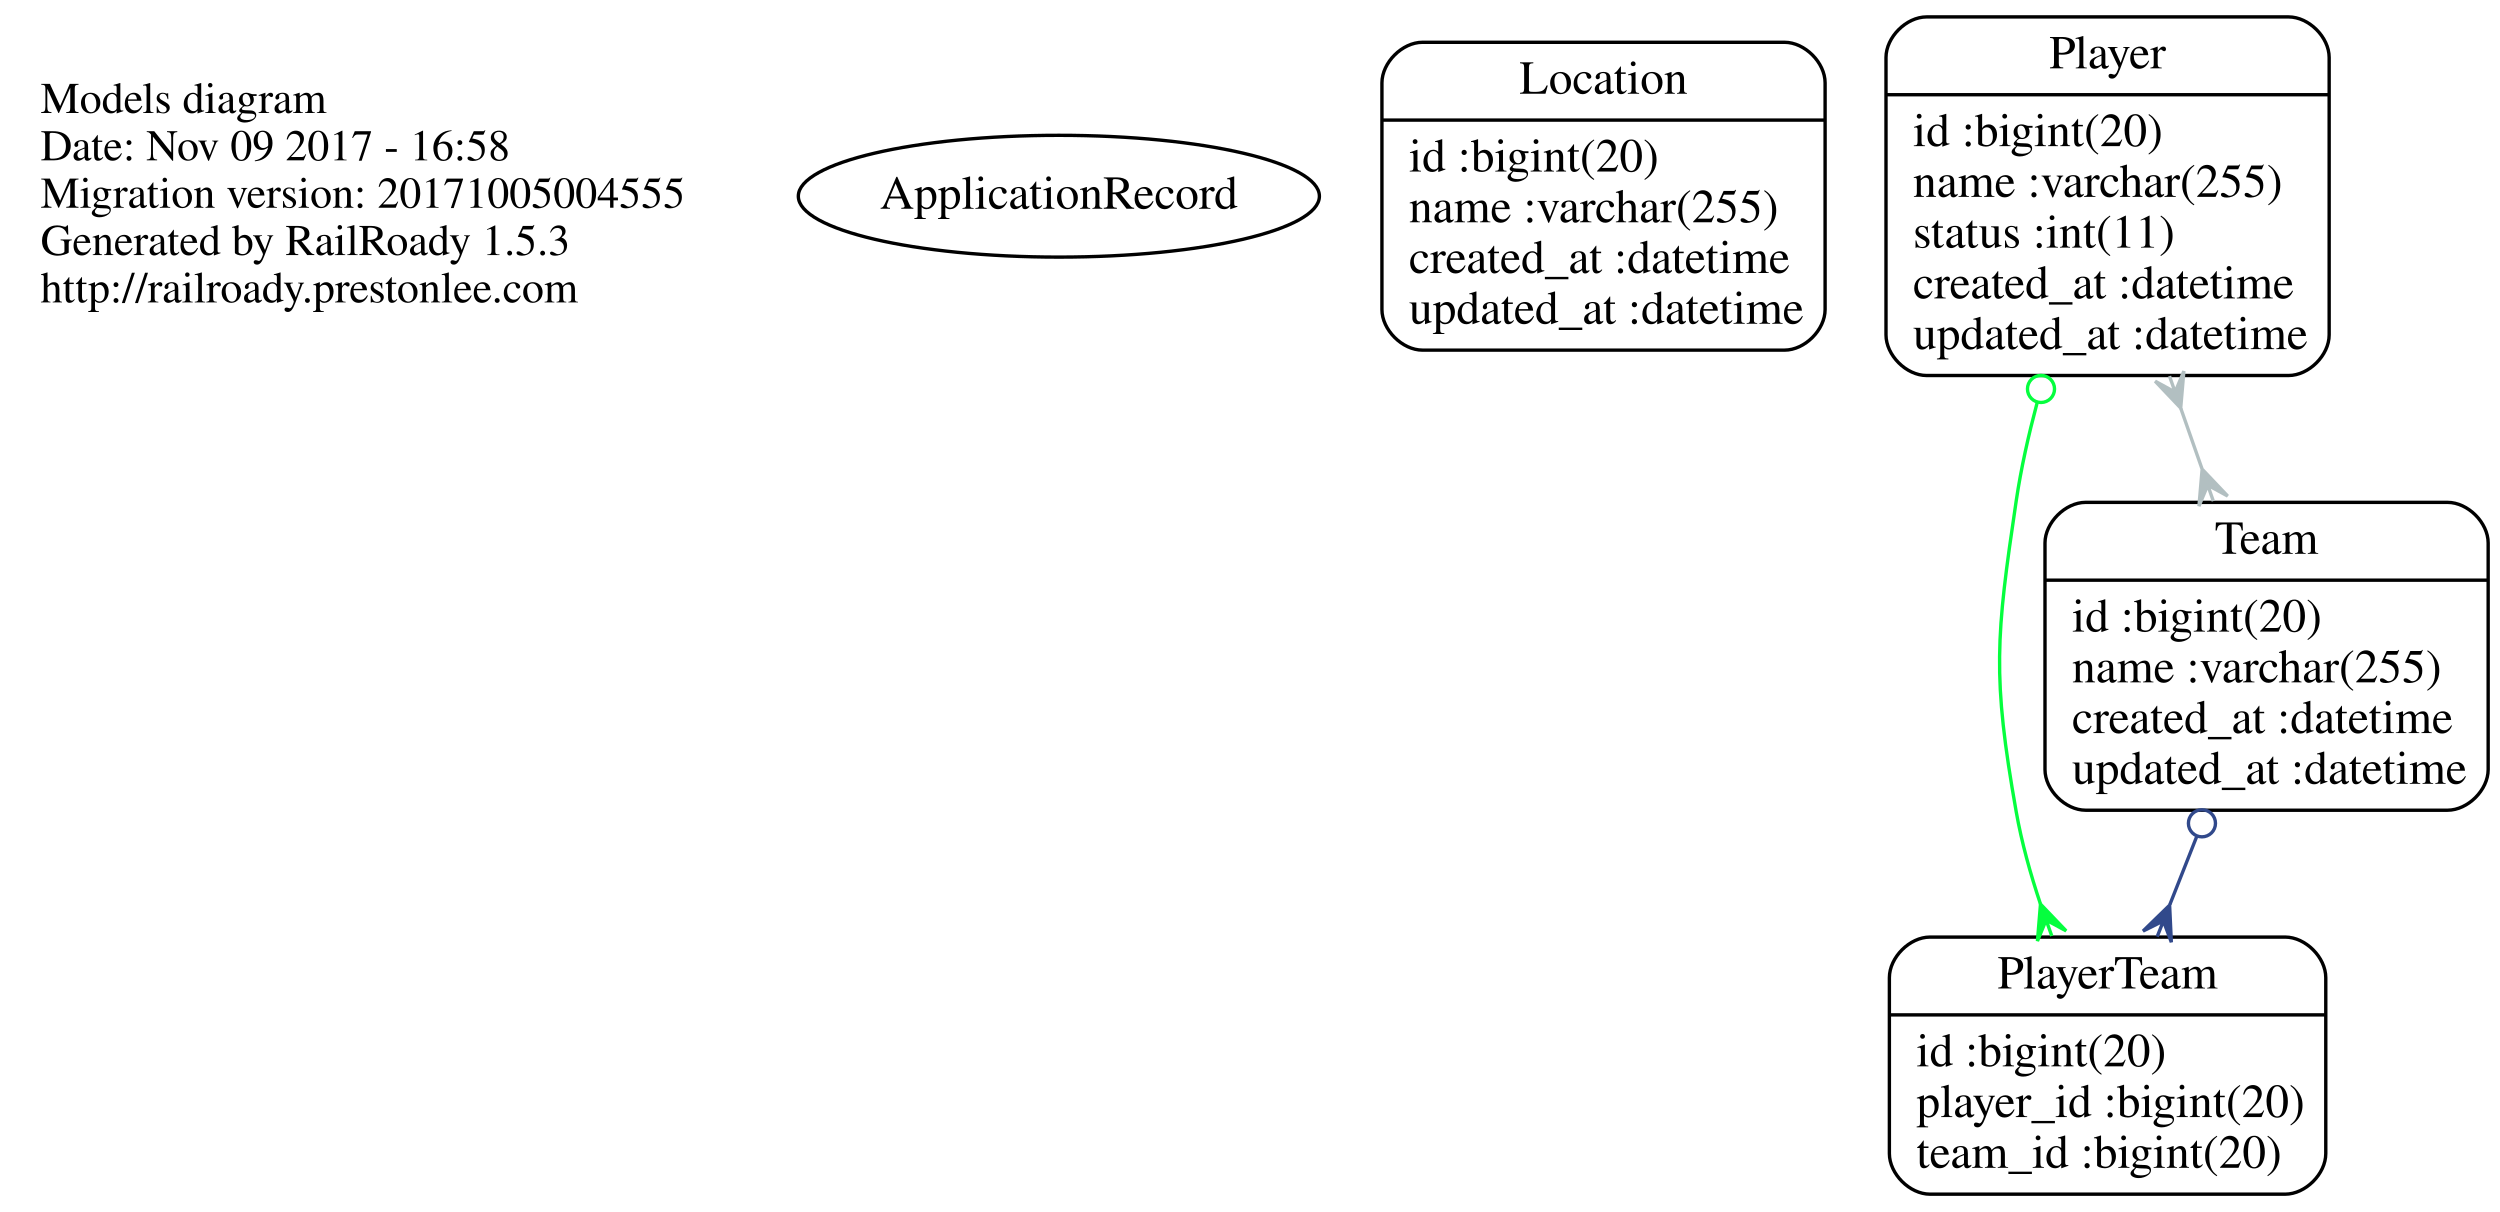
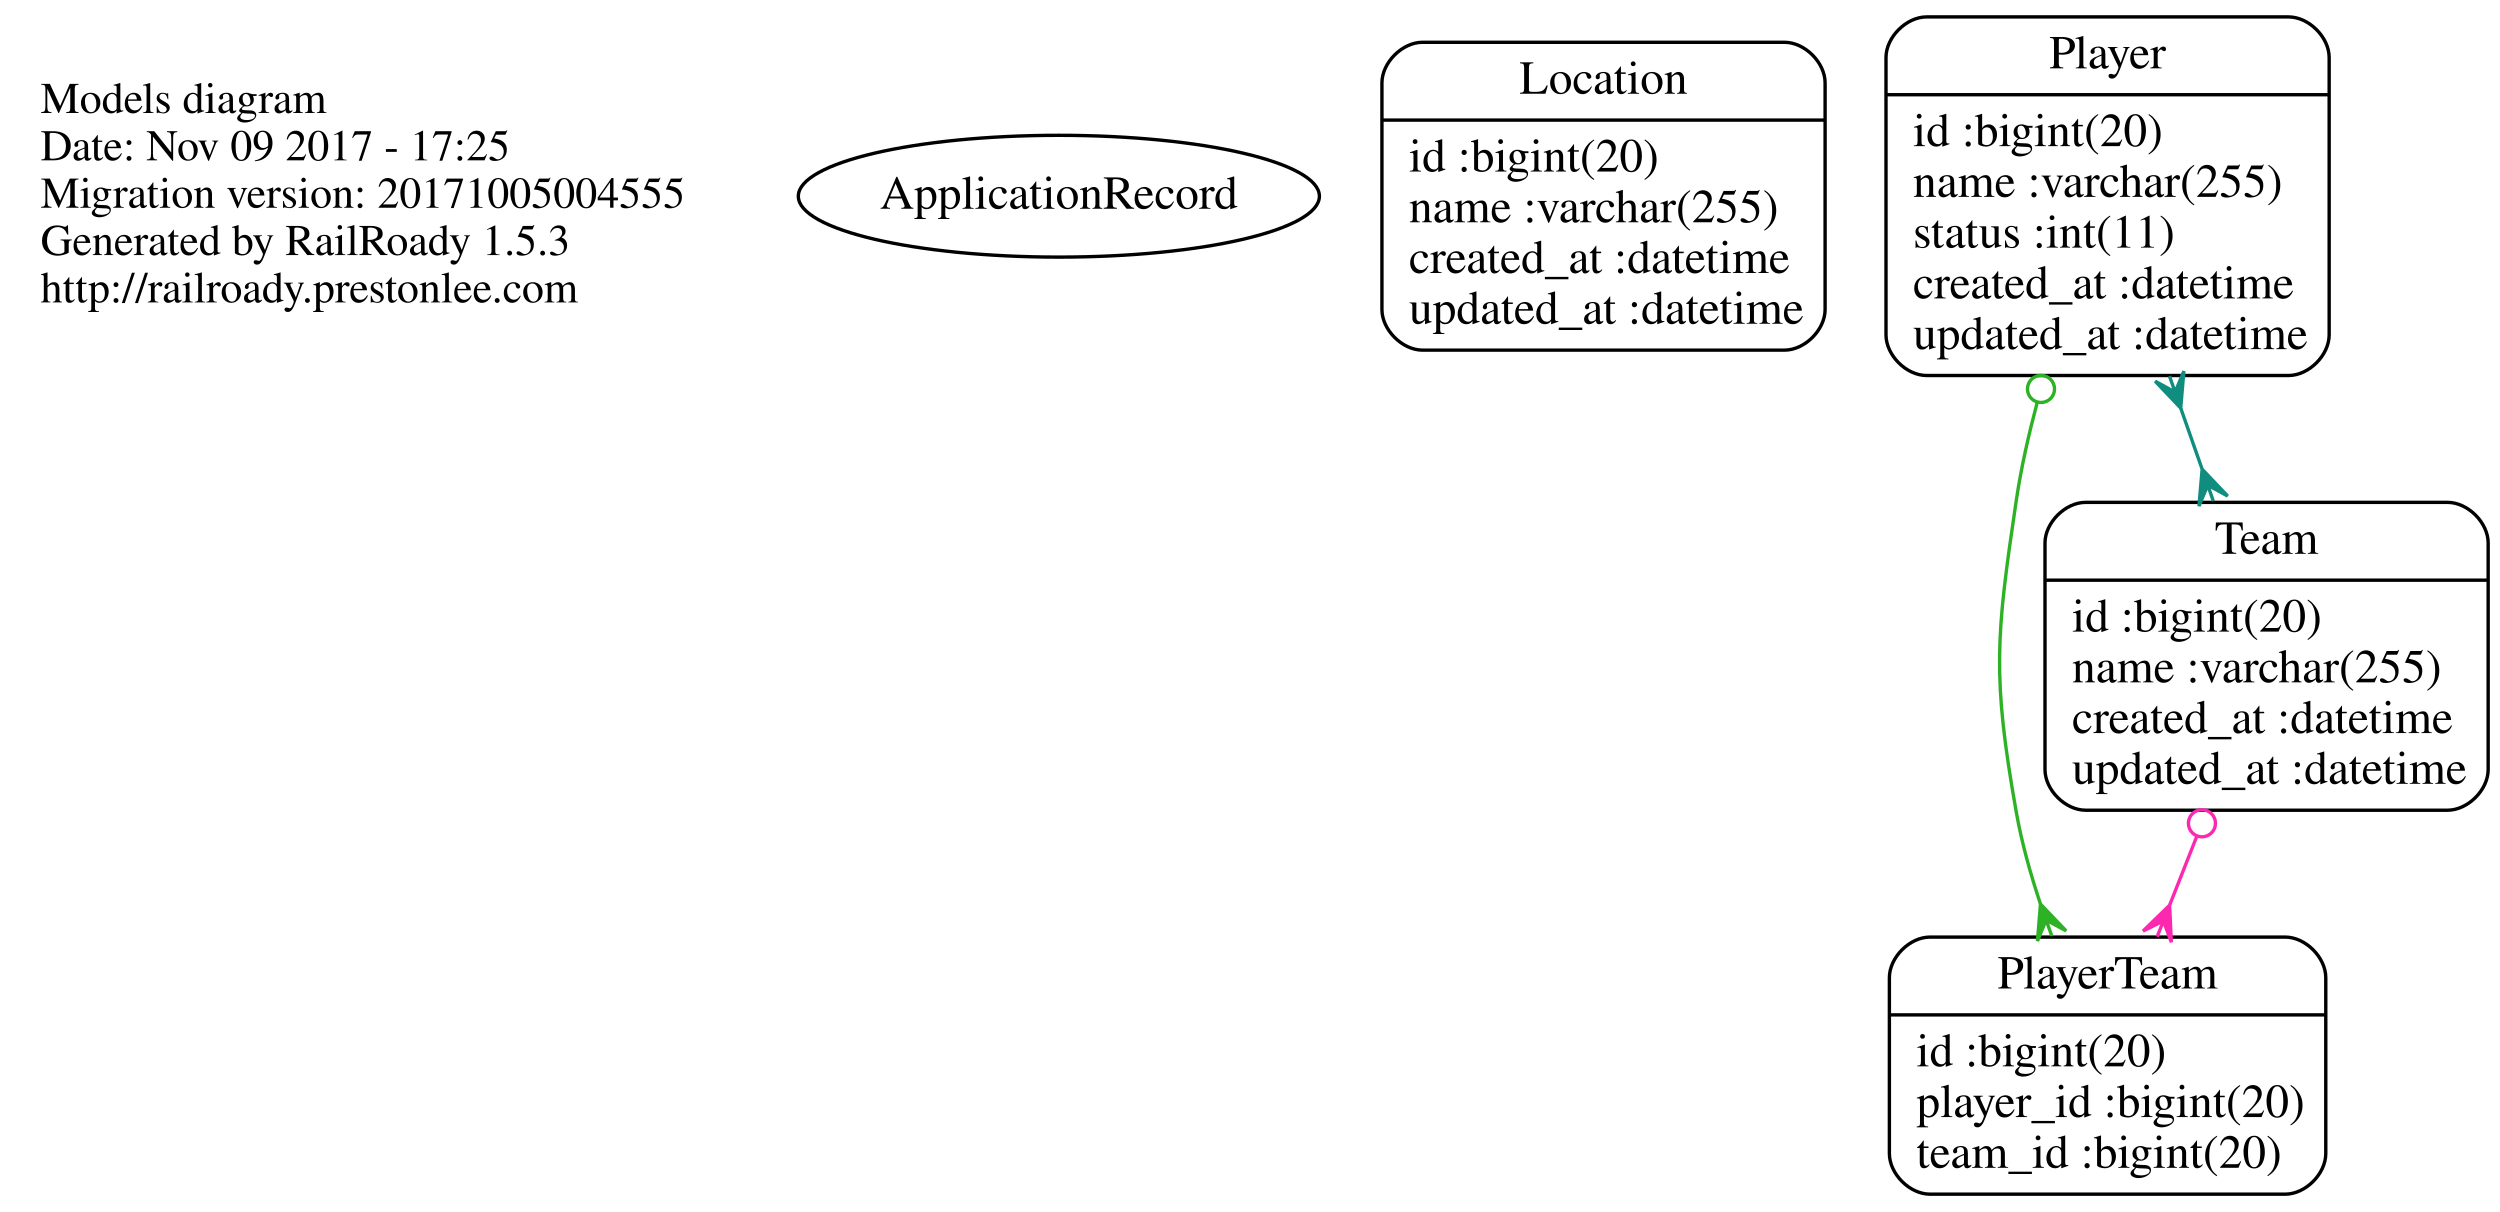
<svg xmlns="http://www.w3.org/2000/svg" width="739pt" height="358pt" viewBox="0.00 0.00 739.00 358.00">
  <g id="graph0" class="graph" transform="scale(1 1) rotate(0) translate(4 354)">
    <polygon fill="none" stroke="none" points="-4,4 -4,-354 735,-354 735,4 -4,4" />
    <g id="node1" class="node">
      <text text-anchor="start" x="8" y="-320.6" font-family="Times,serif" font-size="13.00">Models diagram</text>
-       <text text-anchor="start" x="8" y="-306.6" font-family="Times,serif" font-size="13.00">Date: Nov 09 2017 - 16:58</text>
+       <text text-anchor="start" x="8" y="-306.6" font-family="Times,serif" font-size="13.00">Date: Nov 09 2017 - 17:25</text>
      <text text-anchor="start" x="8" y="-292.6" font-family="Times,serif" font-size="13.00">Migration version: 20171005004555</text>
      <text text-anchor="start" x="8" y="-278.6" font-family="Times,serif" font-size="13.00">Generated by RailRoady 1.5.3</text>
      <text text-anchor="start" x="8" y="-264.6" font-family="Times,serif" font-size="13.00">http://railroady.prestonlee.com</text>
    </g>
    <g id="node2" class="node">
      <ellipse fill="none" stroke="black" cx="309" cy="-296" rx="77.015" ry="18" />
      <text text-anchor="middle" x="309" y="-292.3" font-family="Times,serif" font-size="14.00">ApplicationRecord</text>
    </g>
    <g id="node3" class="node">
      <path fill="none" stroke="black" d="M416.5,-250.5C416.5,-250.5 523.5,-250.5 523.5,-250.5 529.5,-250.5 535.5,-256.5 535.5,-262.5 535.5,-262.5 535.5,-329.5 535.5,-329.5 535.5,-335.5 529.5,-341.5 523.5,-341.5 523.5,-341.5 416.5,-341.5 416.5,-341.5 410.5,-341.5 404.5,-335.5 404.5,-329.5 404.5,-329.5 404.5,-262.5 404.5,-262.5 404.5,-256.5 410.5,-250.5 416.5,-250.5" />
      <text text-anchor="middle" x="470" y="-326.3" font-family="Times,serif" font-size="14.00">Location</text>
      <polyline fill="none" stroke="black" points="404.5,-318.5 535.5,-318.5 " />
      <text text-anchor="start" x="412.5" y="-303.3" font-family="Times,serif" font-size="14.00">id :bigint(20)</text>
      <text text-anchor="start" x="412.5" y="-288.3" font-family="Times,serif" font-size="14.00">name :varchar(255)</text>
      <text text-anchor="start" x="412.5" y="-273.3" font-family="Times,serif" font-size="14.00">created_at :datetime</text>
      <text text-anchor="start" x="412.5" y="-258.3" font-family="Times,serif" font-size="14.00">updated_at :datetime</text>
    </g>
    <g id="node4" class="node">
      <path fill="none" stroke="black" d="M565.5,-243C565.5,-243 672.5,-243 672.5,-243 678.5,-243 684.5,-249 684.5,-255 684.5,-255 684.5,-337 684.5,-337 684.5,-343 678.5,-349 672.5,-349 672.5,-349 565.5,-349 565.5,-349 559.5,-349 553.5,-343 553.5,-337 553.5,-337 553.5,-255 553.5,-255 553.5,-249 559.5,-243 565.5,-243" />
      <text text-anchor="middle" x="619" y="-333.8" font-family="Times,serif" font-size="14.00">Player</text>
      <polyline fill="none" stroke="black" points="553.5,-326 684.5,-326 " />
      <text text-anchor="start" x="561.5" y="-310.8" font-family="Times,serif" font-size="14.00">id :bigint(20)</text>
      <text text-anchor="start" x="561.5" y="-295.8" font-family="Times,serif" font-size="14.00">name :varchar(255)</text>
      <text text-anchor="start" x="561.5" y="-280.8" font-family="Times,serif" font-size="14.00">status :int(11)</text>
      <text text-anchor="start" x="561.5" y="-265.8" font-family="Times,serif" font-size="14.00">created_at :datetime</text>
      <text text-anchor="start" x="561.5" y="-250.8" font-family="Times,serif" font-size="14.00">updated_at :datetime</text>
    </g>
    <g id="node5" class="node">
      <path fill="none" stroke="black" d="M566.5,-1C566.5,-1 671.5,-1 671.5,-1 677.5,-1 683.5,-7 683.5,-13 683.5,-13 683.5,-65 683.5,-65 683.5,-71 677.5,-77 671.5,-77 671.5,-77 566.5,-77 566.5,-77 560.5,-77 554.5,-71 554.5,-65 554.5,-65 554.5,-13 554.5,-13 554.5,-7 560.5,-1 566.5,-1" />
      <text text-anchor="middle" x="619" y="-61.8" font-family="Times,serif" font-size="14.00">PlayerTeam</text>
      <polyline fill="none" stroke="black" points="554.5,-54 683.5,-54 " />
      <text text-anchor="start" x="562.5" y="-38.8" font-family="Times,serif" font-size="14.00">id :bigint(20)</text>
      <text text-anchor="start" x="562.5" y="-23.8" font-family="Times,serif" font-size="14.00">player_id :bigint(20)</text>
      <text text-anchor="start" x="562.5" y="-8.8" font-family="Times,serif" font-size="14.00">team_id :bigint(20)</text>
    </g>
    <g id="edge1" class="edge">
-       <path fill="none" stroke="#05fe3e" d="M598.173,-234.925C595.613,-225.355 593.407,-215.483 592,-206 586,-165.554 584.884,-154.265 592,-114 593.591,-105 596.191,-95.656 599.165,-86.761" />
-       <ellipse fill="none" stroke="#05fe3e" cx="599.32" cy="-239.026" rx="4" ry="4" />
-       <polygon fill="#05fe3e" stroke="#05fe3e" points="599.169,-86.749 606.75,-78.826 600.839,-82.036 602.509,-77.323 602.509,-77.323 602.509,-77.323 600.839,-82.036 598.267,-75.82 599.169,-86.749 599.169,-86.749" />
+       <path fill="none" stroke="#2cb224" d="M598.173,-234.925C595.613,-225.355 593.407,-215.483 592,-206 586,-165.554 584.884,-154.265 592,-114 593.591,-105 596.191,-95.656 599.165,-86.761" />
+       <ellipse fill="none" stroke="#2cb224" cx="599.32" cy="-239.026" rx="4" ry="4" />
+       <polygon fill="#2cb224" stroke="#2cb224" points="599.169,-86.749 606.75,-78.826 600.839,-82.036 602.509,-77.323 602.509,-77.323 602.509,-77.323 600.839,-82.036 598.267,-75.82 599.169,-86.749 599.169,-86.749" />
    </g>
    <g id="node6" class="node">
      <path fill="none" stroke="black" d="M612.5,-114.5C612.5,-114.5 719.5,-114.5 719.5,-114.5 725.5,-114.5 731.5,-120.5 731.5,-126.5 731.5,-126.5 731.5,-193.5 731.5,-193.5 731.5,-199.5 725.5,-205.5 719.5,-205.5 719.5,-205.5 612.5,-205.5 612.5,-205.5 606.5,-205.5 600.5,-199.5 600.5,-193.5 600.5,-193.5 600.5,-126.5 600.5,-126.5 600.5,-120.5 606.5,-114.5 612.5,-114.5" />
      <text text-anchor="middle" x="666" y="-190.3" font-family="Times,serif" font-size="14.00">Team</text>
      <polyline fill="none" stroke="black" points="600.5,-182.5 731.5,-182.5 " />
      <text text-anchor="start" x="608.5" y="-167.3" font-family="Times,serif" font-size="14.00">id :bigint(20)</text>
      <text text-anchor="start" x="608.5" y="-152.3" font-family="Times,serif" font-size="14.00">name :varchar(255)</text>
      <text text-anchor="start" x="608.5" y="-137.3" font-family="Times,serif" font-size="14.00">created_at :datetime</text>
      <text text-anchor="start" x="608.5" y="-122.3" font-family="Times,serif" font-size="14.00">updated_at :datetime</text>
    </g>
    <g id="edge2" class="edge">
-       <path fill="none" stroke="#b2bfc1" d="M640.653,-233.266C642.728,-227.351 644.821,-221.382 646.869,-215.543" />
-       <polygon fill="#b2bfc1" stroke="#b2bfc1" points="640.616,-233.372 633.06,-241.319 638.961,-238.09 637.306,-242.808 637.306,-242.808 637.306,-242.808 638.961,-238.09 641.552,-244.298 640.616,-233.372 640.616,-233.372" />
-       <polygon fill="#b2bfc1" stroke="#b2bfc1" points="646.951,-215.31 654.507,-207.363 648.606,-210.592 650.261,-205.873 650.261,-205.873 650.261,-205.873 648.606,-210.592 646.014,-204.384 646.951,-215.31 646.951,-215.31" />
+       <path fill="none" stroke="#108d7e" d="M640.653,-233.266C642.728,-227.351 644.821,-221.382 646.869,-215.543" />
+       <polygon fill="#108d7e" stroke="#108d7e" points="640.616,-233.372 633.06,-241.319 638.961,-238.09 637.306,-242.808 637.306,-242.808 637.306,-242.808 638.961,-238.09 641.552,-244.298 640.616,-233.372 640.616,-233.372" />
+       <polygon fill="#108d7e" stroke="#108d7e" points="646.951,-215.31 654.507,-207.363 648.606,-210.592 650.261,-205.873 650.261,-205.873 650.261,-205.873 648.606,-210.592 646.014,-204.384 646.951,-215.31 646.951,-215.31" />
    </g>
    <g id="edge3" class="edge">
-       <path fill="none" stroke="#31498b" d="M645.376,-106.783C642.725,-100.07 640.024,-93.231 637.411,-86.615" />
-       <ellipse fill="none" stroke="#31498b" cx="646.896" cy="-110.63" rx="4" ry="4" />
-       <polygon fill="#31498b" stroke="#31498b" points="637.336,-86.424 637.848,-75.47 635.499,-81.774 633.662,-77.123 633.662,-77.123 633.662,-77.123 635.499,-81.774 629.477,-78.776 637.336,-86.424 637.336,-86.424" />
+       <path fill="none" stroke="#fc29b0" d="M645.376,-106.783C642.725,-100.07 640.024,-93.231 637.411,-86.615" />
+       <ellipse fill="none" stroke="#fc29b0" cx="646.896" cy="-110.63" rx="4" ry="4" />
+       <polygon fill="#fc29b0" stroke="#fc29b0" points="637.336,-86.424 637.848,-75.47 635.499,-81.774 633.662,-77.123 633.662,-77.123 633.662,-77.123 635.499,-81.774 629.477,-78.776 637.336,-86.424 637.336,-86.424" />
    </g>
  </g>
</svg>
